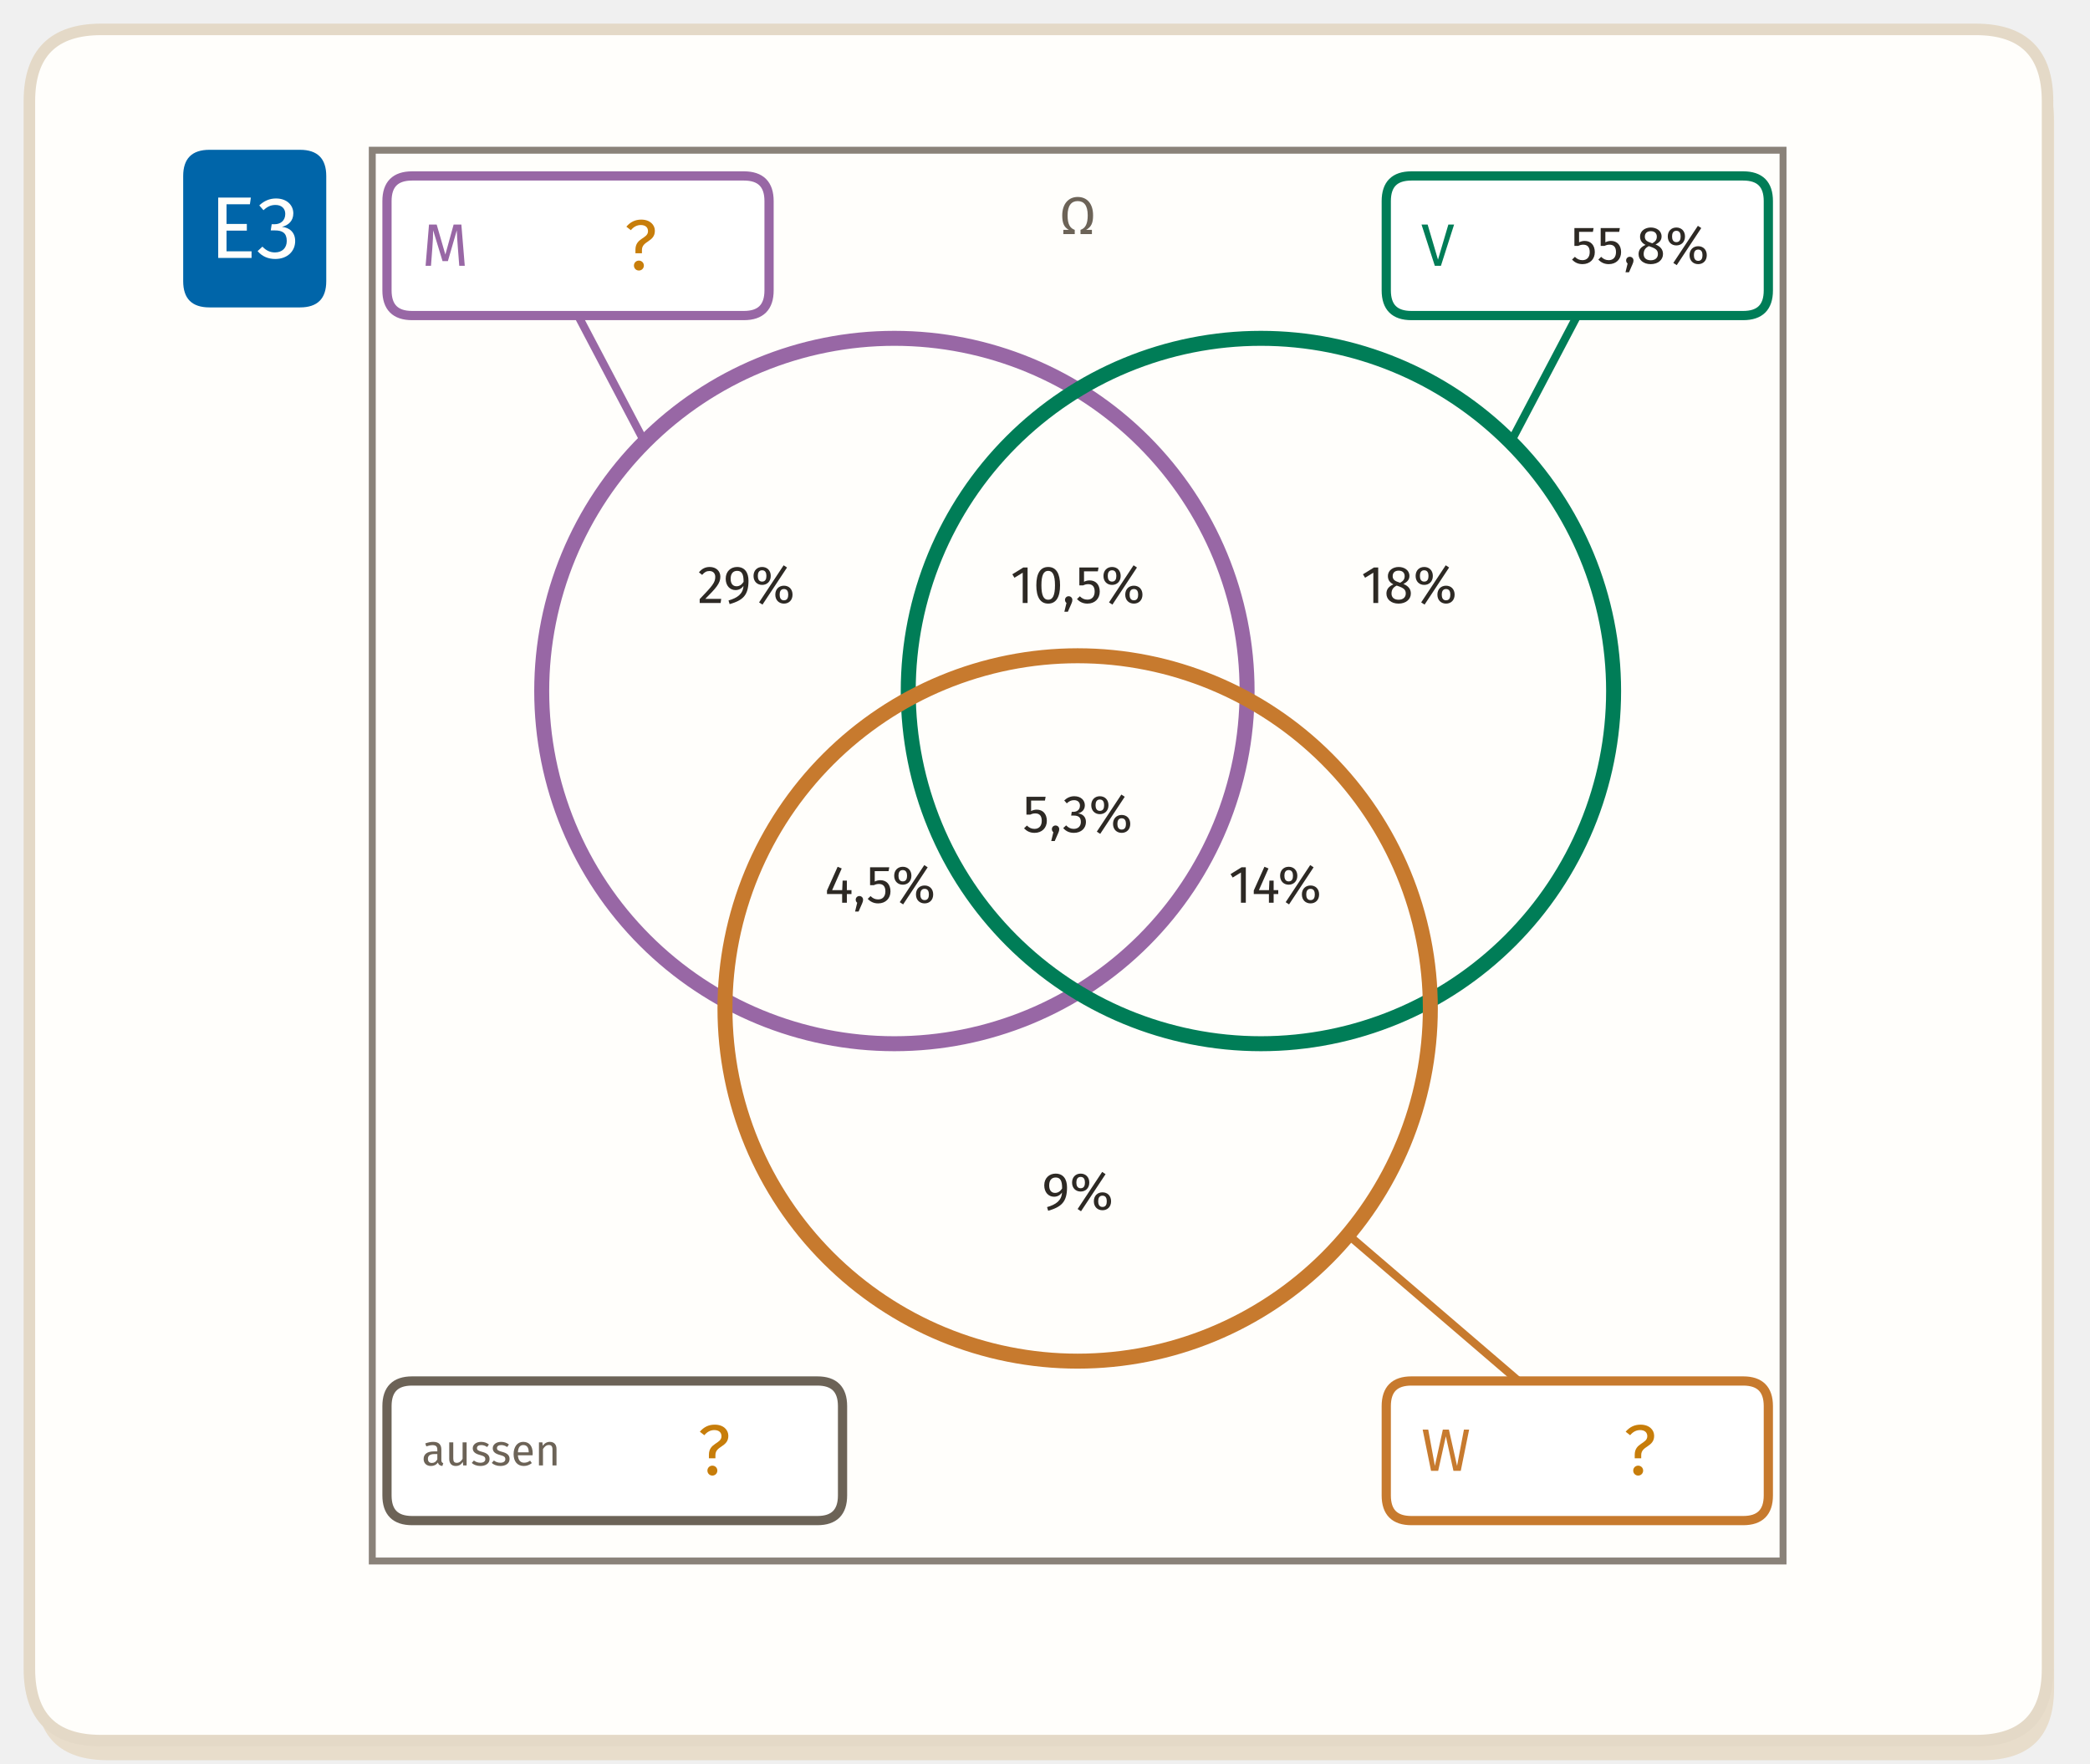
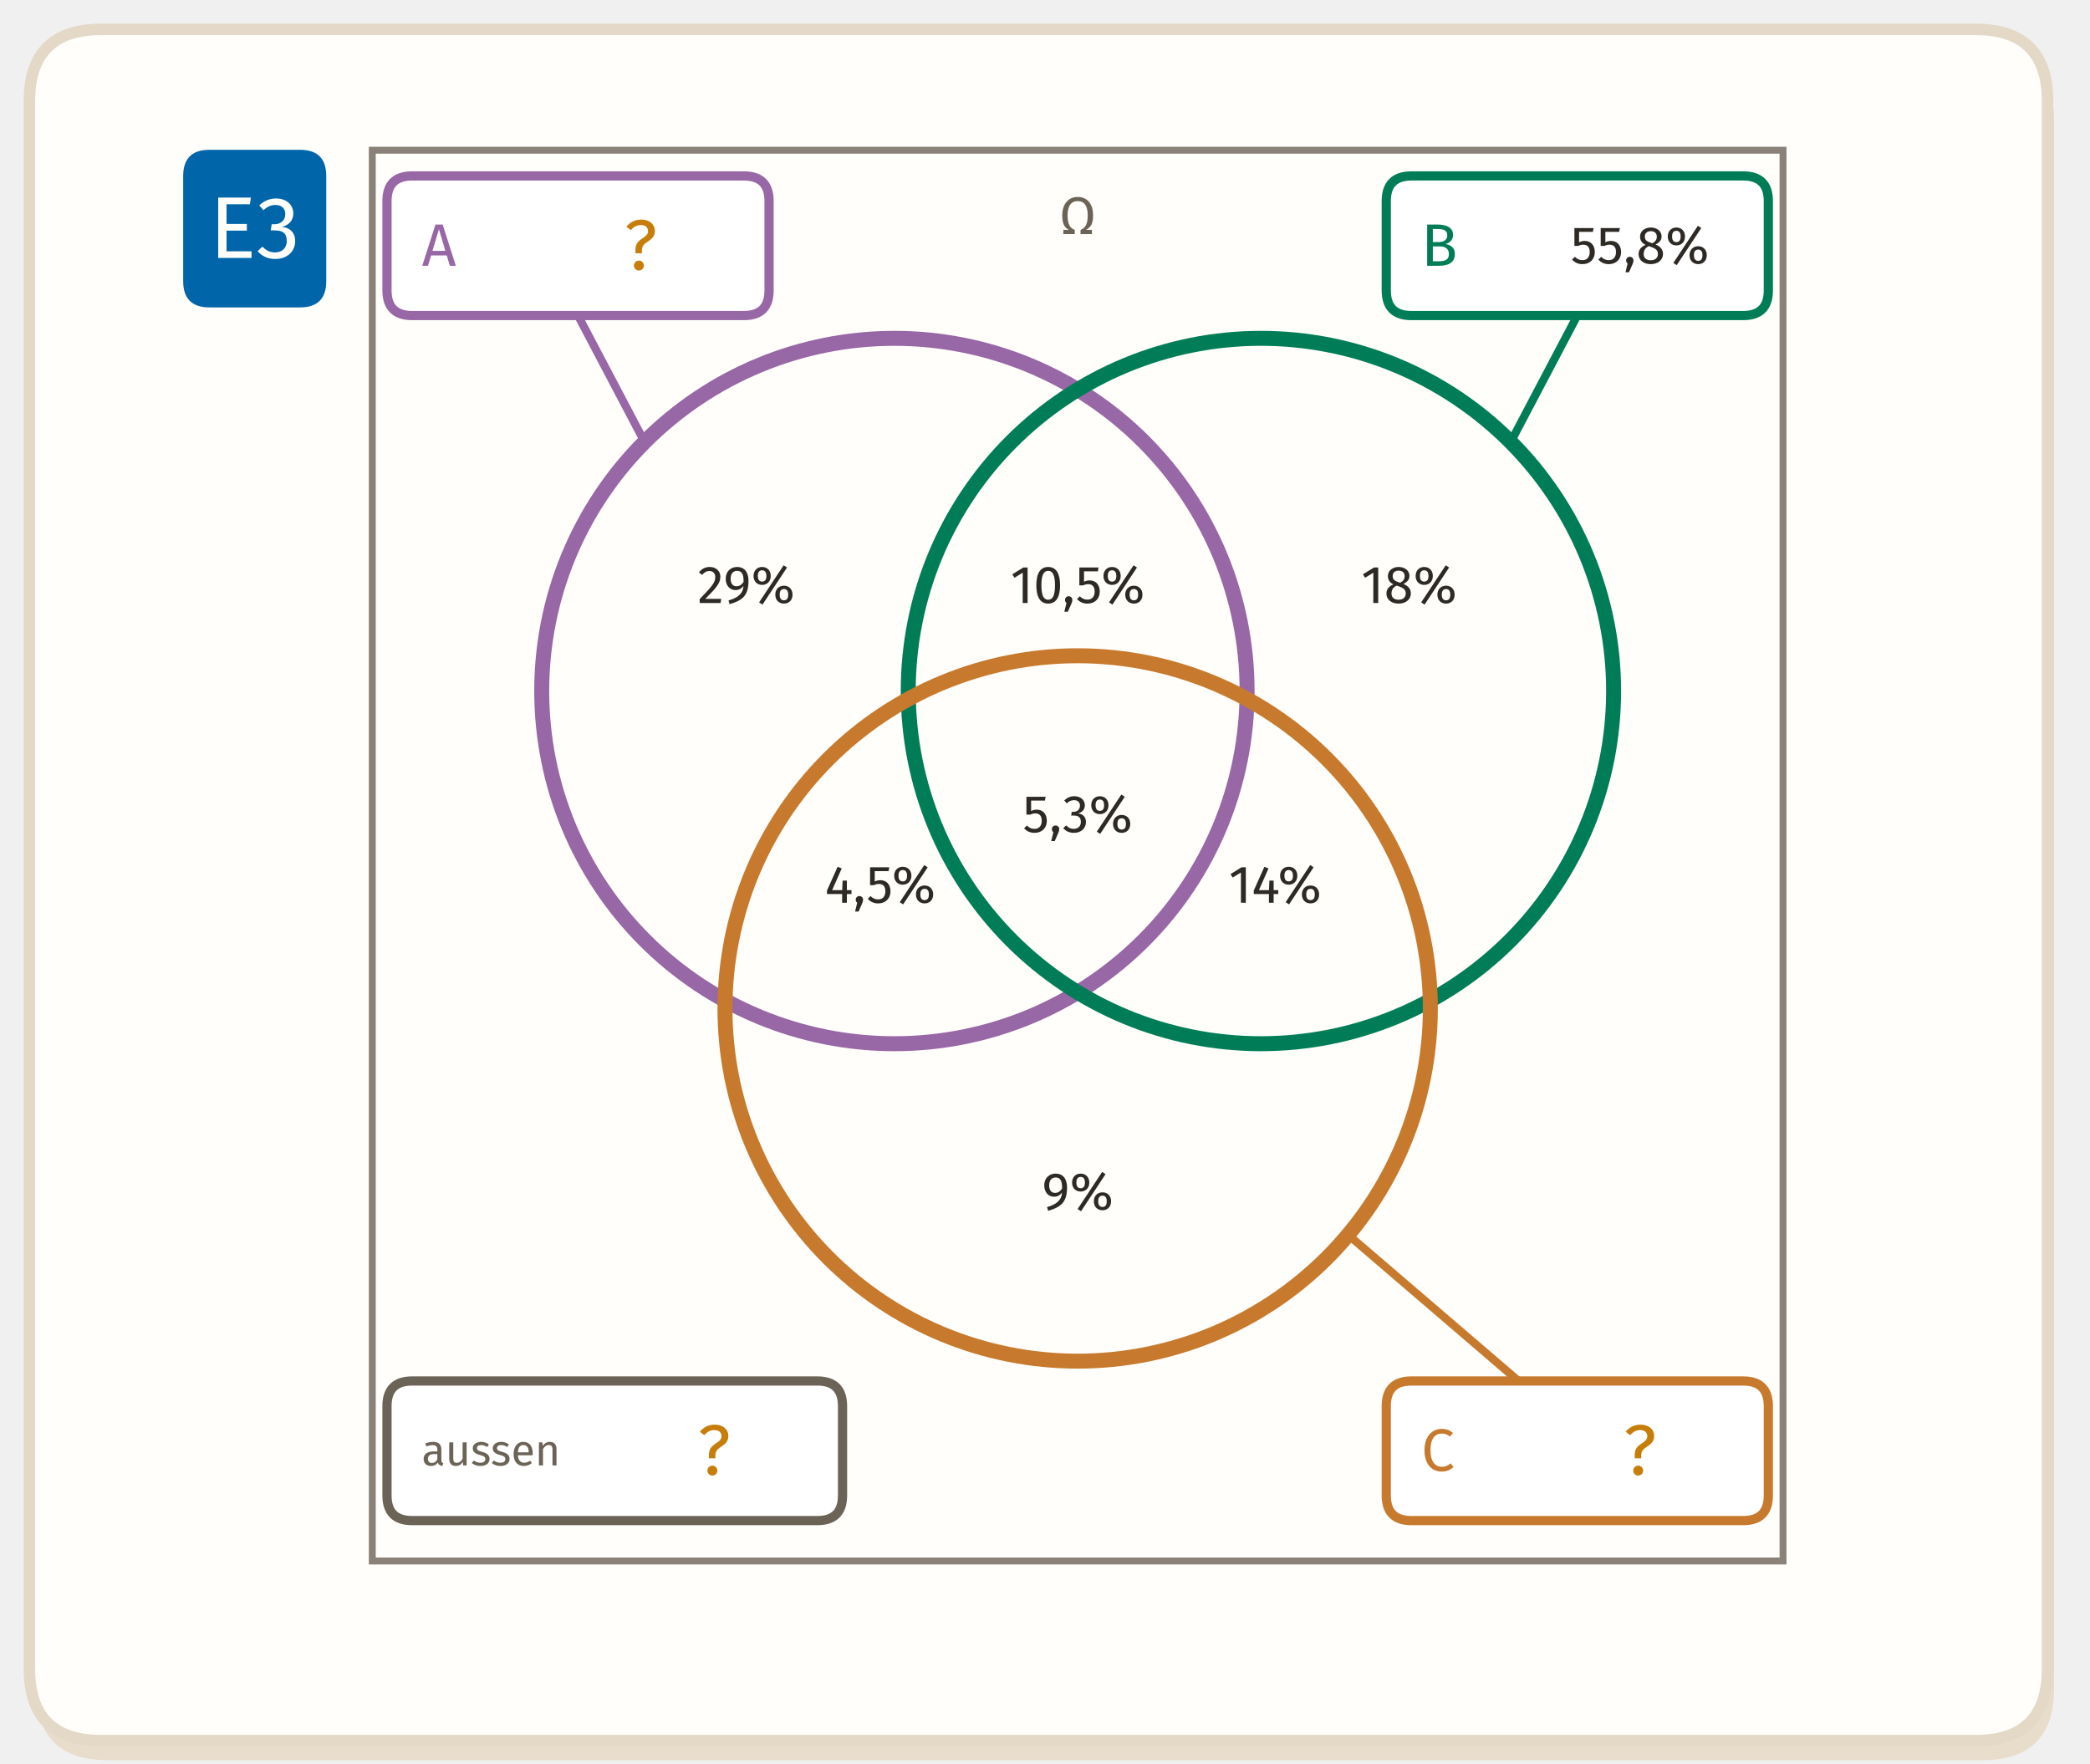
<svg xmlns="http://www.w3.org/2000/svg" xmlns:xlink="http://www.w3.org/1999/xlink" width="181.417pt" height="153.071pt" viewBox="0 0 181.417 153.071" version="1.1">
  <defs>
    <style type="text/css">*{stroke-linejoin: round; stroke-linecap: butt}</style>
  </defs>
  <g id="figure_1">
    <g id="patch_1">
      <path d="M 0 153.071  L 181.417 153.071  L 181.417 0  L 0 0  L 0 153.071  z " style="fill: none" />
    </g>
    <g id="axes_1">
      <g id="patch_2">
        <path d="M 9.354 152.787  L 172.063 152.787  Q 178.299 152.787 178.299 146.551  L 178.299 10.488  Q 178.299 4.252 172.063 4.252  L 9.354 4.252  Q 3.118 4.252 3.118 10.488  L 3.118 146.551  Q 3.118 152.787 9.354 152.787  z " clip-path="url(#p677f99e3bf)" style="fill: #e8ddcb" />
      </g>
      <g id="patch_3">
        <path d="M 8.787 151.087  L 171.496 151.087  Q 177.732 151.087 177.732 144.85  L 177.732 8.787  Q 177.732 2.551 171.496 2.551  L 8.787 2.551  Q 2.551 2.551 2.551 8.787  L 2.551 144.85  Q 2.551 151.087 8.787 151.087  z " clip-path="url(#p677f99e3bf)" style="fill: #fffefb; stroke: #e4d9c7; stroke-linejoin: miter" />
      </g>
      <g id="patch_4">
        <path d="M 32.315 135.496  L 154.772 135.496  L 154.772 13.039  L 32.315 13.039  L 32.315 135.496  z " clip-path="url(#p677f99e3bf)" style="fill: none; stroke: #8a8279; stroke-width: 0.6; stroke-linejoin: miter" />
      </g>
      <g id="patch_5">
        <path d="M 77.636 90.595  C 85.755 90.595 93.542 87.37 99.283 81.629  C 105.024 75.888 108.25 68.1 108.25 59.981  C 108.25 51.862 105.024 44.075 99.283 38.334  C 93.542 32.593 85.755 29.367 77.636 29.367  C 69.517 29.367 61.729 32.593 55.988 38.334  C 50.247 44.075 47.022 51.862 47.022 59.981  C 47.022 68.1 50.247 75.888 55.988 81.629  C 61.729 87.37 69.517 90.595 77.636 90.595  L 77.636 90.595  z " clip-path="url(#p677f99e3bf)" style="fill: none; stroke: #9867a5; stroke-width: 1.3; stroke-linejoin: miter" />
      </g>
      <g id="patch_6">
        <path d="M 109.451 90.595  C 117.57 90.595 125.357 87.37 131.098 81.629  C 136.839 75.888 140.065 68.1 140.065 59.981  C 140.065 51.862 136.839 44.075 131.098 38.334  C 125.357 32.593 117.57 29.367 109.451 29.367  C 101.332 29.367 93.544 32.593 87.803 38.334  C 82.062 44.075 78.837 51.862 78.837 59.981  C 78.837 68.1 82.062 75.888 87.803 81.629  C 93.544 87.37 101.332 90.595 109.451 90.595  L 109.451 90.595  z " clip-path="url(#p677f99e3bf)" style="fill: none; stroke: #007d57; stroke-width: 1.3; stroke-linejoin: miter" />
      </g>
      <g id="patch_7">
        <path d="M 93.543 118.148  C 101.662 118.148 109.45 114.922 115.191 109.181  C 120.932 103.44 124.157 95.653 124.157 87.534  C 124.157 79.415 120.932 71.627 115.191 65.886  C 109.45 60.145 101.662 56.92 93.543 56.92  C 85.424 56.92 77.637 60.145 71.896 65.886  C 66.155 71.627 62.929 79.415 62.929 87.534  C 62.929 95.653 66.155 103.44 71.896 109.181  C 77.637 114.922 85.424 118.148 93.543 118.148  L 93.543 118.148  z " clip-path="url(#p677f99e3bf)" style="fill: none; stroke: #c77a2e; stroke-width: 1.3; stroke-linejoin: miter" />
      </g>
      <g id="line2d_1">
        <path d="M 55.913 38.296  L 50.173 27.39  " clip-path="url(#p677f99e3bf)" style="fill: none; stroke: #9867a5; stroke-width: 0.7; stroke-linecap: square" />
      </g>
      <g id="line2d_2">
        <path d="M 131.173 38.296  L 136.913 27.39  " clip-path="url(#p677f99e3bf)" style="fill: none; stroke: #007d57; stroke-width: 0.7; stroke-linecap: square" />
      </g>
      <g id="line2d_3">
        <path d="M 117.014 107.178  L 131.811 119.87  " clip-path="url(#p677f99e3bf)" style="fill: none; stroke: #c77a2e; stroke-width: 0.7; stroke-linecap: square" />
      </g>
      <g id="patch_8">
        <path d="M 35.772 27.39  L 64.575 27.39  Q 66.756 27.39 66.756 25.209  L 66.756 17.453  Q 66.756 15.272 64.575 15.272  L 35.772 15.272  Q 33.591 15.272 33.591 17.453  L 33.591 25.209  Q 33.591 27.39 35.772 27.39  z " clip-path="url(#p677f99e3bf)" style="fill: #ffffff; stroke: #9867a5; stroke-width: 0.8; stroke-linejoin: miter" />
      </g>
      <g id="patch_9">
        <path d="M 122.512 27.39  L 151.315 27.39  Q 153.496 27.39 153.496 25.209  L 153.496 17.453  Q 153.496 15.272 151.315 15.272  L 122.512 15.272  Q 120.331 15.272 120.331 17.453  L 120.331 25.209  Q 120.331 27.39 122.512 27.39  z " clip-path="url(#p677f99e3bf)" style="fill: #ffffff; stroke: #007d57; stroke-width: 0.8; stroke-linejoin: miter" />
      </g>
      <g id="patch_10">
        <path d="M 122.512 131.988  L 151.315 131.988  Q 153.496 131.988 153.496 129.807  L 153.496 122.051  Q 153.496 119.87 151.315 119.87  L 122.512 119.87  Q 120.331 119.87 120.331 122.051  L 120.331 129.807  Q 120.331 131.988 122.512 131.988  z " clip-path="url(#p677f99e3bf)" style="fill: #ffffff; stroke: #c77a2e; stroke-width: 0.8; stroke-linejoin: miter" />
      </g>
      <g id="patch_11">
        <path d="M 35.772 131.988  L 70.953 131.988  Q 73.134 131.988 73.134 129.807  L 73.134 122.051  Q 73.134 119.87 70.953 119.87  L 35.772 119.87  Q 33.591 119.87 33.591 122.051  L 33.591 129.807  Q 33.591 131.988 35.772 131.988  z " clip-path="url(#p677f99e3bf)" style="fill: #ffffff; stroke: #6c6357; stroke-width: 0.8; stroke-linejoin: miter" />
      </g>
      <g id="text_1">
        <g style="fill: #6c6357" transform="translate(91.95163 20.32053) scale(0.046 -0.046)">
          <defs>
            <path id="FiraSans-Regular-67f" d="M 2214 4486  C 1114 4486 352 3648 352 2259  C 352 1331 576 819 1152 512  L 486 512  L 486 0  L 1862 0  L 1862 512  C 1312 710 998 1165 998 2259  C 998 3469 1478 3987 2214 3987  C 2970 3987 3430 3469 3430 2266  C 3430 1254 3162 717 2560 512  L 2560 0  L 3936 0  L 3936 512  L 3232 512  C 3878 870 4077 1370 4077 2266  C 4077 3686 3347 4486 2214 4486  z " transform="scale(0.015625)" />
          </defs>
          <use xlink:href="#FiraSans-Regular-67f" />
        </g>
      </g>
      <g id="text_2">
        <g style="fill: #2d2924" transform="translate(60.55511 52.33785) scale(0.046 -0.046)">
          <defs>
            <path id="FiraSans-Regular-87d" d="M 1459 4346  C 922 4346 506 4128 160 3699  L 544 3392  C 832 3718 1069 3859 1427 3859  C 1843 3859 2131 3597 2131 3149  C 2131 2451 1760 2042 250 467  L 250 0  L 2778 0  L 2848 493  L 922 493  C 2234 1805 2746 2374 2746 3174  C 2746 3840 2246 4346 1459 4346  z " transform="scale(0.015625)" />
            <path id="FiraSans-Regular-899" d="M 1658 4346  C 915 4346 288 3827 288 2931  C 288 2080 806 1555 1472 1555  C 1907 1555 2246 1779 2432 2067  C 2387 1101 1702 608 627 301  L 762 -141  C 2336 314 3040 909 3040 2682  C 3040 3686 2579 4346 1658 4346  z M 1594 2016  C 1178 2016 883 2304 883 2918  C 883 3533 1171 3878 1670 3878  C 2202 3878 2464 3514 2445 2547  C 2234 2221 1958 2016 1594 2016  z " transform="scale(0.015625)" />
            <path id="FiraSans-Regular-9d1" d="M 3923 4550  L 960 70  L 1370 -198  L 4333 4282  L 3923 4550  z M 1325 4346  C 730 4346 288 3930 288 3264  C 288 2598 730 2182 1325 2182  C 1926 2182 2368 2598 2368 3264  C 2368 3930 1926 4346 1325 4346  z M 1325 3949  C 1741 3949 1843 3597 1843 3264  C 1843 2918 1741 2579 1325 2579  C 915 2579 806 2931 806 3264  C 806 3610 915 3949 1325 3949  z M 3962 2086  C 3360 2086 2918 1670 2918 1005  C 2918 339 3360 -77 3962 -77  C 4563 -77 4998 339 4998 1005  C 4998 1670 4563 2086 3962 2086  z M 3962 1683  C 4378 1683 4480 1338 4480 1005  C 4480 659 4378 320 3962 320  C 3552 320 3443 672 3443 1005  C 3443 1350 3552 1683 3962 1683  z " transform="scale(0.015625)" />
          </defs>
          <use xlink:href="#FiraSans-Regular-87d" />
          <use xlink:href="#FiraSans-Regular-899" transform="translate(48.5 0)" />
          <use xlink:href="#FiraSans-Regular-9d1" transform="translate(101 0)" />
        </g>
      </g>
      <g id="text_3">
        <g style="fill: #2d2924" transform="translate(118.1462 52.33785) scale(0.046 -0.046)">
          <defs>
            <path id="FiraSans-Regular-879" d="M 2067 4282  L 1549 4282  L 224 3462  L 480 3046  L 1478 3654  L 1478 0  L 2067 0  L 2067 4282  z " transform="scale(0.015625)" />
            <path id="FiraSans-Regular-895" d="M 2336 2298  C 2822 2541 3066 2829 3066 3264  C 3066 3994 2406 4346 1766 4346  C 1114 4346 467 3968 467 3245  C 467 2803 672 2477 1133 2246  C 608 2016 288 1683 288 1133  C 288 429 870 -77 1754 -77  C 2624 -77 3238 429 3238 1146  C 3238 1683 2925 2061 2336 2298  z M 1766 3904  C 2234 3904 2490 3642 2490 3245  C 2490 2880 2330 2656 1946 2438  L 1837 2477  C 1344 2637 1043 2797 1043 3238  C 1043 3667 1325 3904 1766 3904  z M 1760 390  C 1229 390 902 666 902 1133  C 902 1600 1107 1894 1530 2099  L 1690 2042  C 2381 1805 2624 1600 2624 1139  C 2624 691 2298 390 1760 390  z " transform="scale(0.015625)" />
          </defs>
          <use xlink:href="#FiraSans-Regular-879" />
          <use xlink:href="#FiraSans-Regular-895" transform="translate(43.29688 0)" />
          <use xlink:href="#FiraSans-Regular-9d1" transform="translate(98.39062 0)" />
        </g>
      </g>
      <g id="text_4">
        <g style="fill: #2d2924" transform="translate(90.43615 104.9942) scale(0.046 -0.046)">
          <use xlink:href="#FiraSans-Regular-899" />
          <use xlink:href="#FiraSans-Regular-9d1" transform="translate(52.5 0)" />
        </g>
      </g>
      <g id="text_5">
        <g style="fill: #2d2924" transform="translate(87.71101 52.33785) scale(0.046 -0.046)">
          <defs>
            <path id="FiraSans-Regular-871" d="M 1786 4346  C 826 4346 352 3558 352 2138  C 352 717 826 -77 1786 -77  C 2746 -77 3219 717 3219 2138  C 3219 3552 2746 4346 1786 4346  z M 1786 3878  C 2317 3878 2605 3392 2605 2138  C 2605 877 2317 390 1786 390  C 1248 390 966 877 966 2138  C 966 3392 1248 3878 1786 3878  z " transform="scale(0.015625)" />
            <path id="FiraSans-Regular-8d7" d="M 762 813  C 512 813 320 614 320 371  C 320 218 390 83 499 0  L 243 -1062  L 666 -1062  L 1094 -83  C 1178 102 1210 230 1210 371  C 1210 614 1018 813 762 813  z " transform="scale(0.015625)" />
            <path id="FiraSans-Regular-889" d="M 2771 4282  L 454 4282  L 454 2125  L 915 2125  C 1120 2221 1293 2272 1523 2272  C 1965 2272 2304 2042 2304 1382  C 2304 755 1965 403 1427 403  C 1056 403 781 538 512 806  L 166 467  C 499 128 890 -77 1434 -77  C 2323 -77 2918 518 2918 1370  C 2918 2221 2426 2726 1702 2726  C 1472 2726 1242 2675 1018 2560  L 1018 3821  L 2688 3821  L 2771 4282  z " transform="scale(0.015625)" />
          </defs>
          <use xlink:href="#FiraSans-Regular-879" />
          <use xlink:href="#FiraSans-Regular-871" transform="translate(43.29688 0)" />
          <use xlink:href="#FiraSans-Regular-8d7" transform="translate(97.89062 0)" />
          <use xlink:href="#FiraSans-Regular-889" transform="translate(122.8906 0)" />
          <use xlink:href="#FiraSans-Regular-9d1" transform="translate(170.9844 0)" />
        </g>
      </g>
      <g id="text_6">
        <g style="fill: #2d2924" transform="translate(71.60077 78.3599) scale(0.046 -0.046)">
          <defs>
            <path id="FiraSans-Regular-885" d="M 3213 1523  L 2656 1523  L 2656 2675  L 2144 2675  L 2093 1523  L 877 1523  L 2035 4141  L 1542 4346  L 256 1478  L 256 1056  L 2086 1056  L 2086 0  L 2656 0  L 2656 1056  L 3213 1056  L 3213 1523  z " transform="scale(0.015625)" />
          </defs>
          <use xlink:href="#FiraSans-Regular-885" />
          <use xlink:href="#FiraSans-Regular-8d7" transform="translate(53.20312 0)" />
          <use xlink:href="#FiraSans-Regular-889" transform="translate(78.20312 0)" />
          <use xlink:href="#FiraSans-Regular-9d1" transform="translate(126.2969 0)" />
        </g>
      </g>
      <g id="text_7">
        <g style="fill: #2d2924" transform="translate(106.6542 78.3599) scale(0.046 -0.046)">
          <use xlink:href="#FiraSans-Regular-879" />
          <use xlink:href="#FiraSans-Regular-885" transform="translate(43.29688 0)" />
          <use xlink:href="#FiraSans-Regular-9d1" transform="translate(92.5 0)" />
        </g>
      </g>
      <g id="text_8">
        <g style="fill: #2d2924" transform="translate(88.77081 72.23706) scale(0.046 -0.046)">
          <defs>
            <path id="FiraSans-Regular-881" d="M 1440 4346  C 979 4346 582 4179 218 3840  L 525 3488  C 813 3757 1069 3872 1408 3872  C 1837 3872 2118 3622 2118 3219  C 2118 2720 1766 2464 1344 2464  L 1126 2464  L 1056 2010  L 1376 2010  C 1894 2010 2227 1830 2227 1242  C 2227 736 1901 403 1363 403  C 1018 403 730 531 448 826  L 96 499  C 422 109 870 -77 1382 -77  C 2272 -77 2842 486 2842 1235  C 2842 1882 2413 2221 1875 2272  C 2355 2387 2707 2714 2707 3258  C 2707 3834 2259 4346 1440 4346  z " transform="scale(0.015625)" />
          </defs>
          <use xlink:href="#FiraSans-Regular-889" />
          <use xlink:href="#FiraSans-Regular-8d7" transform="translate(50.09375 0)" />
          <use xlink:href="#FiraSans-Regular-881" transform="translate(75 0)" />
          <use xlink:href="#FiraSans-Regular-9d1" transform="translate(124.9062 0)" />
        </g>
      </g>
      <g id="text_9">
        <g style="fill: #9867a5" transform="translate(36.62008 23.07271) scale(0.052 -0.052)">
          <defs>
-             <path id="FiraSans-Regular-a1" d="M 4218 4410  L 3392 4410  L 2509 1203  L 1581 4410  L 762 4410  L 397 0  L 973 0  L 1120 1946  C 1171 2592 1203 3277 1203 3795  L 2208 499  L 2778 499  L 3731 3789  C 3738 3424 3782 2682 3840 1990  L 3994 0  L 4582 0  L 4218 4410  z " transform="scale(0.015625)" />
-           </defs>
-           <use xlink:href="#FiraSans-Regular-a1" />
+             <path id="FiraSans-Regular-1" d="M 2989 0  L 3629 0  L 2221 4410  L 1453 4410  L 38 0  L 653 0  L 986 1107  L 2656 1107  L 2989 0  z M 1133 1600  L 1824 3904  L 2509 1600  L 1133 1600  z " transform="scale(0.015625)" />
+           </defs>
+           <use xlink:href="#FiraSans-Regular-1" />
        </g>
      </g>
      <g id="text_10">
        <g style="fill: #c77d0a" transform="translate(54.18415 23.40771) scale(0.062 -0.062)">
          <defs>
            <path id="FiraSans-Regular-8de" d="M 1523 4486  C 992 4486 557 4282 192 3853  L 595 3539  C 858 3859 1165 4000 1485 4000  C 1882 4000 2131 3802 2131 3450  C 2131 2758 1005 2867 1005 1792  L 1005 1472  L 1587 1472  L 1587 1760  C 1587 2598 2746 2464 2746 3488  C 2746 4000 2330 4486 1523 4486  z M 1312 813  C 1062 813 870 614 870 371  C 870 122 1062 -77 1312 -77  C 1568 -77 1760 122 1760 371  C 1760 614 1568 813 1312 813  z " transform="scale(0.015625)" />
          </defs>
          <use xlink:href="#FiraSans-Regular-8de" />
        </g>
      </g>
      <g id="text_11">
        <g style="fill: #007d57" transform="translate(123.3602 23.07271) scale(0.052 -0.052)">
          <defs>
-             <path id="FiraSans-Regular-12c" d="M 3520 4410  L 2906 4410  L 1798 659  L 691 4410  L 38 4410  L 1459 0  L 2112 0  L 3520 4410  z " transform="scale(0.015625)" />
-           </defs>
-           <use xlink:href="#FiraSans-Regular-12c" />
+             <path id="FiraSans-Regular-24" d="M 2586 2330  C 3014 2419 3411 2752 3411 3296  C 3411 4064 2771 4410 1683 4410  L 640 4410  L 640 0  L 1856 0  C 2880 0 3603 320 3603 1254  C 3603 2003 3098 2240 2586 2330  z M 1747 3930  C 2400 3930 2790 3795 2790 3251  C 2790 2784 2406 2541 1914 2541  L 1248 2541  L 1248 3930  L 1747 3930  z M 1856 486  L 1248 486  L 1248 2074  L 1971 2074  C 2502 2074 2963 1875 2963 1254  C 2963 614 2496 486 1856 486  z " transform="scale(0.015625)" />
+           </defs>
+           <use xlink:href="#FiraSans-Regular-24" />
        </g>
      </g>
      <g id="text_12">
        <g style="fill: #2d2924" transform="translate(136.3358 22.87171) scale(0.046 -0.046)">
          <use xlink:href="#FiraSans-Regular-889" />
          <use xlink:href="#FiraSans-Regular-889" transform="translate(49.59375 0)" />
          <use xlink:href="#FiraSans-Regular-8d7" transform="translate(99.6875 0)" />
          <use xlink:href="#FiraSans-Regular-895" transform="translate(123.6875 0)" />
          <use xlink:href="#FiraSans-Regular-9d1" transform="translate(178.7812 0)" />
        </g>
      </g>
      <g id="text_13">
        <g style="fill: #c77a2e" transform="translate(123.3602 127.6711) scale(0.052 -0.052)">
          <defs>
-             <path id="FiraSans-Regular-130" d="M 5126 4410  L 4570 4410  L 3834 531  L 2963 4410  L 2317 4410  L 1466 531  L 755 4410  L 160 4410  L 1056 0  L 1818 0  L 2637 3693  L 3450 0  L 4230 0  L 5126 4410  z " transform="scale(0.015625)" />
-           </defs>
-           <use xlink:href="#FiraSans-Regular-130" />
+             <path id="FiraSans-Regular-2c" d="M 2182 4486  C 1184 4486 352 3699 352 2208  C 352 723 1126 -77 2195 -77  C 2790 -77 3213 166 3456 416  L 3155 800  C 2906 614 2630 435 2214 435  C 1530 435 998 934 998 2208  C 998 3539 1555 3987 2221 3987  C 2528 3987 2797 3885 3072 3661  L 3405 4051  C 3053 4333 2739 4486 2182 4486  z " transform="scale(0.015625)" />
+           </defs>
+           <use xlink:href="#FiraSans-Regular-2c" />
        </g>
      </g>
      <g id="text_14">
        <g style="fill: #c77d0a" transform="translate(140.9243 128.0061) scale(0.062 -0.062)">
          <use xlink:href="#FiraSans-Regular-8de" />
        </g>
      </g>
      <g id="text_15">
        <g style="fill: #6c6357" transform="translate(36.62008 127.2021) scale(0.038 -0.038)">
          <defs>
            <path id="FiraSans-Regular-157" d="M 2848 787  L 2848 2330  C 2848 3034 2477 3450 1664 3450  C 1286 3450 915 3373 499 3219  L 646 2790  C 992 2906 1306 2970 1555 2970  C 2022 2970 2259 2790 2259 2304  L 2259 2054  L 1741 2054  C 800 2054 256 1664 256 941  C 256 339 659 -77 1331 -77  C 1741 -77 2099 77 2336 429  C 2438 96 2656 -38 2995 -77  L 3130 333  C 2957 397 2848 493 2848 787  z M 1466 365  C 1082 365 883 576 883 973  C 883 1434 1197 1664 1818 1664  L 2259 1664  L 2259 890  C 2067 538 1811 365 1466 365  z " transform="scale(0.015625)" />
            <path id="FiraSans-Regular-2af" d="M 3091 3373  L 2502 3373  L 2502 966  C 2298 627 2022 384 1658 384  C 1293 384 1139 557 1139 1018  L 1139 3373  L 550 3373  L 550 954  C 550 294 902 -77 1491 -77  C 1971 -77 2285 115 2541 525  L 2586 0  L 3091 0  L 3091 3373  z " transform="scale(0.015625)" />
            <path id="FiraSans-Regular-28c" d="M 1523 3450  C 826 3450 307 3059 307 2522  C 307 2048 595 1734 1325 1542  C 1978 1370 2144 1242 2144 909  C 2144 589 1862 397 1421 397  C 1056 397 742 518 474 723  L 160 365  C 454 109 864 -77 1434 -77  C 2118 -77 2765 243 2765 947  C 2765 1536 2355 1818 1645 1997  C 1101 2138 922 2266 922 2541  C 922 2810 1158 2982 1542 2982  C 1856 2982 2118 2886 2419 2694  L 2669 3066  C 2349 3309 1997 3450 1523 3450  z " transform="scale(0.015625)" />
            <path id="FiraSans-Regular-1a8" d="M 3155 1786  C 3155 2816 2675 3450 1766 3450  C 896 3450 365 2701 365 1651  C 365 582 915 -77 1856 -77  C 2323 -77 2701 83 3034 346  L 2778 698  C 2483 493 2234 403 1901 403  C 1414 403 1050 704 992 1485  L 3142 1485  C 3149 1562 3155 1670 3155 1786  z M 2573 1920  L 992 1920  C 1037 2669 1331 2982 1779 2982  C 2310 2982 2573 2618 2573 1958  L 2573 1920  z " transform="scale(0.015625)" />
            <path id="FiraSans-Regular-233" d="M 2176 3450  C 1734 3450 1376 3219 1146 2874  L 1094 3373  L 589 3373  L 589 0  L 1178 0  L 1178 2394  C 1402 2752 1658 2989 2035 2989  C 2362 2989 2566 2842 2566 2336  L 2566 0  L 3155 0  L 3155 2419  C 3155 3059 2797 3450 2176 3450  z " transform="scale(0.015625)" />
          </defs>
          <use xlink:href="#FiraSans-Regular-157" />
          <use xlink:href="#FiraSans-Regular-2af" transform="translate(53.90625 0)" />
          <use xlink:href="#FiraSans-Regular-28c" transform="translate(111.4062 0)" />
          <use xlink:href="#FiraSans-Regular-28c" transform="translate(157.1094 0)" />
          <use xlink:href="#FiraSans-Regular-1a8" transform="translate(203.8125 0)" />
          <use xlink:href="#FiraSans-Regular-233" transform="translate(258.2188 0)" />
        </g>
      </g>
      <g id="text_16">
        <g style="fill: #c77d0a" transform="translate(60.5621 128.0061) scale(0.062 -0.062)">
          <use xlink:href="#FiraSans-Regular-8de" />
        </g>
      </g>
      <g id="text_17">
        <g id="patch_12">
          <path d="M 18.181 26.683  L 26.04 26.683  Q 28.32 26.683 28.32 24.403  L 28.32 15.283  Q 28.32 13.003 26.04 13.003  L 18.181 13.003  Q 15.901 13.003 15.901 15.283  L 15.901 24.403  Q 15.901 26.683 18.181 26.683  z " style="fill: #0065a9" />
        </g>
        <g style="fill: #fffefb" transform="translate(18.1808 22.38852) scale(0.076 -0.076)">
          <defs>
            <path id="FiraSans-Regular-45" d="M 3027 4410  L 640 4410  L 640 0  L 3078 0  L 3078 486  L 1248 486  L 1248 1997  L 2733 1997  L 2733 2483  L 1248 2483  L 1248 3923  L 2957 3923  L 3027 4410  z " transform="scale(0.015625)" />
          </defs>
          <use xlink:href="#FiraSans-Regular-45" />
          <use xlink:href="#FiraSans-Regular-881" transform="translate(53.5 0)" />
        </g>
      </g>
    </g>
  </g>
  <defs>
    <clipPath id="p677f99e3bf">
      <rect x="0" y="0" width="181.417" height="153.071" />
    </clipPath>
  </defs>
</svg>
